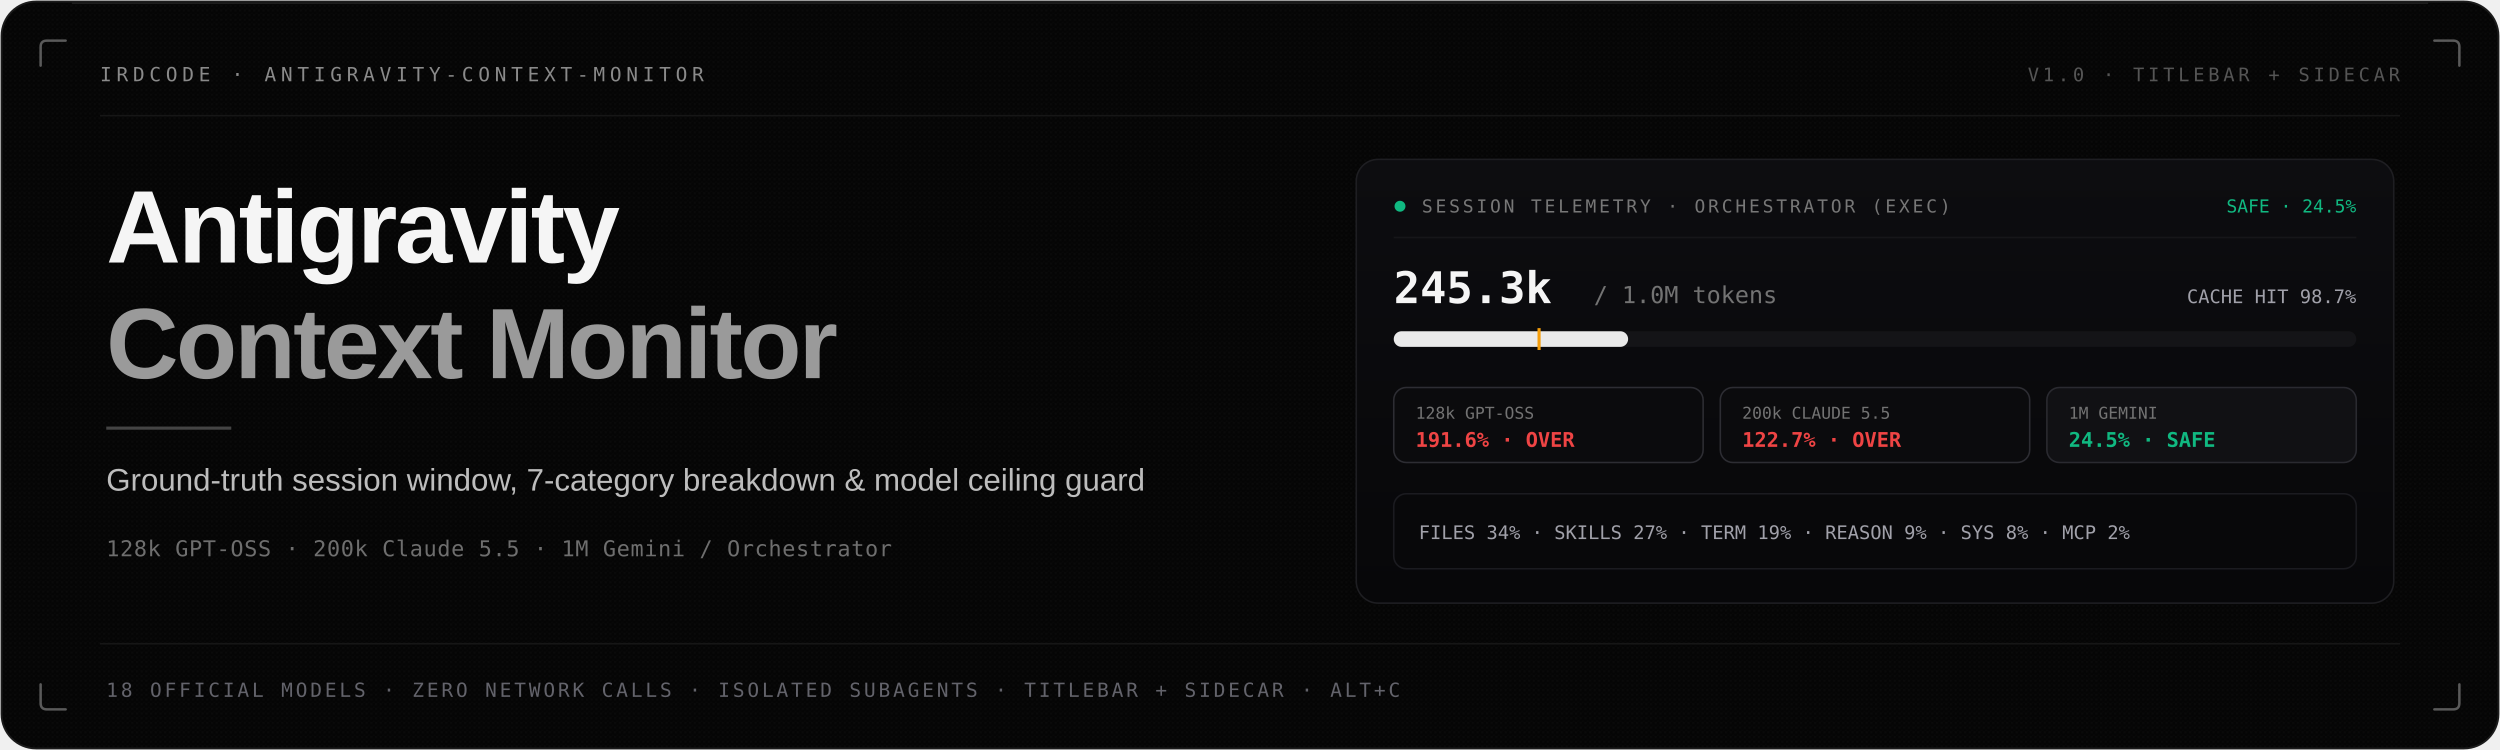
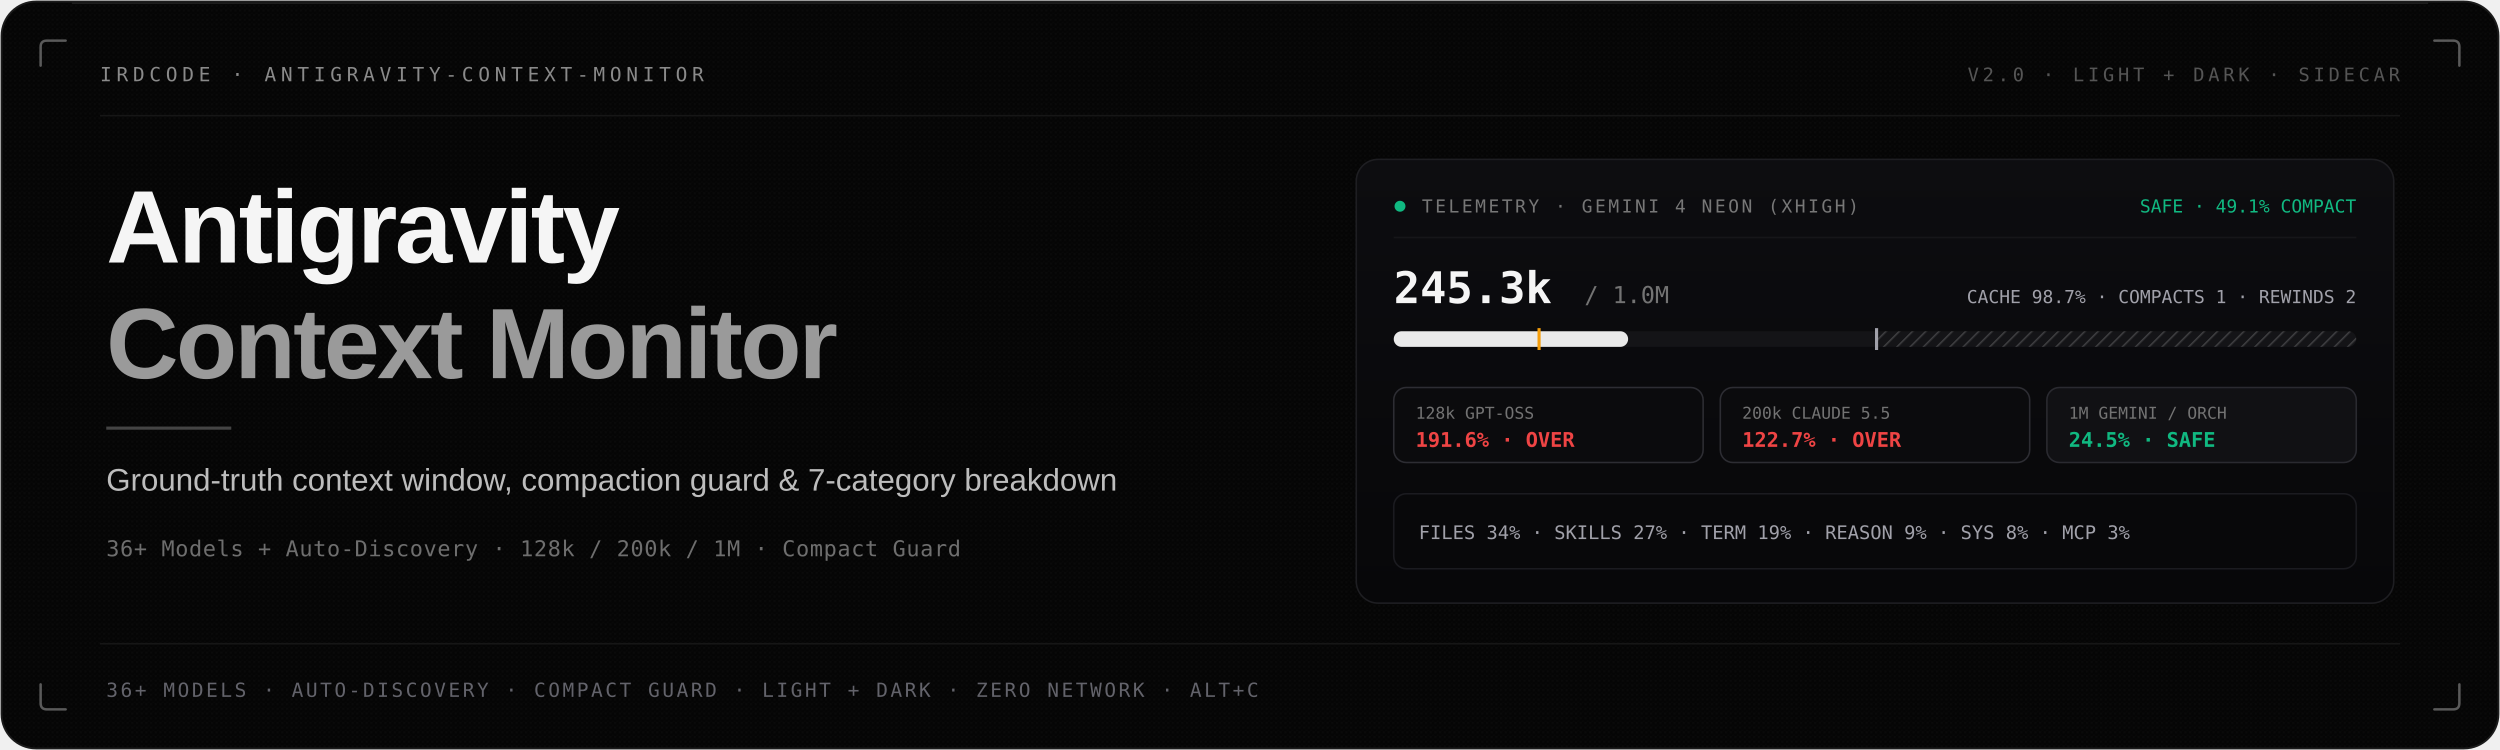
- <svg xmlns="http://www.w3.org/2000/svg" width="1600" height="480" viewBox="0 0 1600 480" role="img" aria-label="Antigravity Context Monitor — Real-time session token telemetry and model ceiling guard">
+ <svg xmlns="http://www.w3.org/2000/svg" width="1600" height="480" viewBox="0 0 1600 480" role="img" aria-label="Antigravity Context Monitor v2.0 — Real-time session token telemetry, compaction guard, and 36+ model ceiling guard">
  <style>

    .sans { font-family: 'Segoe UI', 'Helvetica Neue', Arial, sans-serif; }
    .rtl  { font-family: 'Segoe UI', 'Helvetica Neue', Arial, sans-serif; direction: rtl; unicode-bidi: embed; }
    .mono { font-family: ui-monospace, SFMono-Regular, Menlo, Consolas, monospace; }
    .ltr  { direction: ltr; unicode-bidi: embed; }
  </style>
  <defs>
    <clipPath id="frameClip">
      <rect x="1" y="1" width="1598" height="478" rx="22" />
    </clipPath>
    <linearGradient id="surfaceGrad" x1="0" y1="0" x2="0" y2="1">
      <stop offset="0%" stop-color="#0D0D10" />
      <stop offset="100%" stop-color="#070709" />
    </linearGradient>
    <linearGradient id="glassSweep" x1="0" y1="0" x2="1" y2="0">
      <stop offset="0" stop-color="#FFFFFF" stop-opacity="0" />
      <stop offset="0.5" stop-color="#FFFFFF" stop-opacity="0.05" />
      <stop offset="1" stop-color="#FFFFFF" stop-opacity="0" />
    </linearGradient>
    <pattern id="grain" width="3" height="3" patternUnits="userSpaceOnUse">
      <circle cx="0.7" cy="0.7" r="0.55" fill="#FFFFFF" opacity="0.045" />
      <circle cx="2.2" cy="2.4" r="0.45" fill="#FFFFFF" opacity="0.03" />
    </pattern>
+     <pattern id="compactHatch" width="6" height="6" patternUnits="userSpaceOnUse" patternTransform="rotate(45)">
+       <line x1="0" y1="0" x2="0" y2="6" stroke="#FFFFFF" stroke-opacity="0.18" stroke-width="2" />
+     </pattern>
  </defs>
  <g clip-path="url(#frameClip)">
    <rect width="1600" height="480" fill="#050505" />
    <rect width="1600" height="480" fill="url(#grain)" />
    <rect x="46" y="1.5" width="1508" height="1" fill="#FFFFFF" opacity="0.10" />
    <g>
      <rect x="-340" y="-80" width="320" height="640" fill="url(#glassSweep)" transform="rotate(8)" />
      <animateTransform attributeName="transform" type="translate" values="0 0;2120 0;2120 0" keyTimes="0;0.18;1" dur="16s" repeatCount="indefinite" />
    </g>
    <g stroke="#5A5A5A" stroke-width="1.6" fill="none" stroke-linecap="round">
      <path d="M 26 42 V 30 Q 26 26 30 26 H 42" />
      <path d="M 1558 26 H 1570 Q 1574 26 1574 30 V 42" />
      <path d="M 26 438 V 450 Q 26 454 30 454 H 42" />
      <path d="M 1558 454 H 1570 Q 1574 454 1574 450 V 438" />
    </g>
    <text x="64" y="52" class="mono" font-size="12.5" letter-spacing="3.0" fill="#8A8A8A">IRDCODE · ANTIGRAVITY-CONTEXT-MONITOR</text>
-     <text x="1536" y="52" text-anchor="end" class="mono" font-size="12" letter-spacing="2.4" fill="#555555">V1.0 · TITLEBAR + SIDECAR</text>
+     <text x="1536" y="52" text-anchor="end" class="mono" font-size="12" letter-spacing="2.4" fill="#555555">V2.0 · LIGHT + DARK · SIDECAR</text>
    <line x1="64" y1="74" x2="1536" y2="74" stroke="#161616" stroke-width="1" />
  </g>
  <rect x="1" y="1" width="1598" height="478" rx="22" fill="none" stroke="#1B1B1B" stroke-width="1.2" />
  <g>
    <text x="68" y="168" class="sans" font-size="66" font-weight="750" letter-spacing="-1.6" fill="#F5F5F5">Antigravity</text>
    <text x="68" y="242" class="sans" font-size="64" font-weight="750" letter-spacing="-1.6" fill="#9A9A9A">Context Monitor</text>
    <line x1="68" y1="274" x2="148" y2="274" stroke="#444444" stroke-width="2" />
-     <text x="68" y="314" class="sans" font-size="20" font-weight="400" fill="#BDBDBD">Ground-truth session window, 7-category breakdown &amp; model ceiling guard</text>
-     <text x="68" y="356" class="mono" font-size="14" letter-spacing="0.4" fill="#6E6E6E">128k GPT-OSS  ·  200k Claude 5.5  ·  1M Gemini / Orchestrator</text>
+     <text x="68" y="314" class="sans" font-size="20" font-weight="400" fill="#BDBDBD">Ground-truth context window, compaction guard &amp; 7-category breakdown</text>
+     <text x="68" y="356" class="mono" font-size="14" letter-spacing="0.4" fill="#6E6E6E">36+ Models + Auto-Discovery  ·  128k / 200k / 1M  ·  Compact Guard</text>
  </g>
  <g transform="translate(868, 102)">
    <rect width="664" height="284" rx="14" fill="url(#surfaceGrad)" stroke="#1E1E22" stroke-width="1" />
    <circle cx="28" cy="30" r="3.5" fill="#10B981">
      <animate attributeName="opacity" values="1;0.3;1" dur="2.8s" repeatCount="indefinite" />
    </circle>
-     <text x="42" y="34" class="mono" font-size="11.5" letter-spacing="1.8" fill="#777777">SESSION TELEMETRY · ORCHESTRATOR (EXEC)</text>
-     <text x="640" y="34" text-anchor="end" class="mono" font-size="11.5" fill="#10B981">SAFE · 24.5%</text>
+     <text x="42" y="34" class="mono" font-size="11.5" letter-spacing="1.6" fill="#777777">TELEMETRY · GEMINI 4 NEON (XHIGH)</text>
+     <text x="640" y="34" text-anchor="end" class="mono" font-size="11.5" fill="#10B981">SAFE · 49.1% COMPACT</text>
    <line x1="24" y1="50" x2="640" y2="50" stroke="#161619" stroke-width="1" />
    <g transform="translate(24, 68)">
      <text x="0" y="24" class="mono" font-size="28" font-weight="700" fill="#F5F5F5">245.3k</text>
-       <text x="128" y="24" class="mono" font-size="15" fill="#737373">/ 1.0M tokens</text>
-       <text x="616" y="24" text-anchor="end" class="mono" font-size="12" fill="#A1A1AA">CACHE HIT 98.7%</text>
+       <text x="122" y="24" class="mono" font-size="15" fill="#737373">/ 1.0M</text>
+       <text x="616" y="24" text-anchor="end" class="mono" font-size="11.5" fill="#A1A1AA">CACHE 98.7% · COMPACTS 1 · REWINDS 2</text>
      <rect x="0" y="42" width="616" height="10" rx="5" fill="#141417" />
+       <rect x="308" y="42" width="308" height="10" rx="5" fill="url(#compactHatch)" />
      <rect x="0" y="42" width="150" height="10" rx="5" fill="#EAEAEA">
        <animate attributeName="width" values="134;176;134" keyTimes="0;0.5;1" calcMode="spline" keySplines="0.42 0 0.58 1;0.42 0 0.58 1" dur="7s" repeatCount="indefinite" />
      </rect>
      <rect x="92" y="40" width="2" height="14" fill="#F59E0B" />
+       <rect x="308" y="40" width="2" height="14" fill="#A1A1AA" />
    </g>
    <g transform="translate(24, 146)">
      <rect width="198" height="48" rx="8" fill="#0B0B0D" stroke="#2D2D33" />
      <text x="14" y="20" class="mono" font-size="10.5" fill="#737373">128k GPT-OSS</text>
      <text x="14" y="38" class="mono" font-size="13" font-weight="700" fill="#EF4444">191.6% · OVER</text>
      <rect x="209" width="198" height="48" rx="8" fill="#0B0B0D" stroke="#2D2D33" />
      <text x="223" y="20" class="mono" font-size="10.5" fill="#737373">200k CLAUDE 5.5</text>
      <text x="223" y="38" class="mono" font-size="13" font-weight="700" fill="#EF4444">122.7% · OVER</text>
      <rect x="418" width="198" height="48" rx="8" fill="#111114" stroke="#2A2A30" />
-       <text x="432" y="20" class="mono" font-size="10.5" fill="#737373">1M GEMINI</text>
+       <text x="432" y="20" class="mono" font-size="10.5" fill="#737373">1M GEMINI / ORCH</text>
      <text x="432" y="38" class="mono" font-size="13" font-weight="700" fill="#10B981">24.5% · SAFE</text>
    </g>
    <g transform="translate(24, 214)">
      <rect width="616" height="48" rx="8" fill="#08080A" stroke="#1B1B20" />
-       <text x="16" y="29" class="mono" font-size="12" fill="#A1A1AA">FILES 34%  ·  SKILLS 27%  ·  TERM 19%  ·  REASON 9%  ·  SYS 8%  ·  MCP 2%</text>
+       <text x="16" y="29" class="mono" font-size="12" fill="#A1A1AA">FILES 34%  ·  SKILLS 27%  ·  TERM 19%  ·  REASON 9%  ·  SYS 8%  ·  MCP 3%</text>
    </g>
  </g>
  <line x1="64" y1="412" x2="1536" y2="412" stroke="#161616" stroke-width="1" />
-   <text x="68" y="446" class="mono" font-size="12.5" letter-spacing="1.8" fill="#63636B">18 OFFICIAL MODELS  ·  ZERO NETWORK CALLS  ·  ISOLATED SUBAGENTS  ·  TITLEBAR + SIDECAR  ·  ALT+C</text>
+   <text x="68" y="446" class="mono" font-size="12.5" letter-spacing="1.6" fill="#63636B">36+ MODELS · AUTO-DISCOVERY  ·  COMPACT GUARD  ·  LIGHT + DARK  ·  ZERO NETWORK  ·  ALT+C</text>
</svg>
